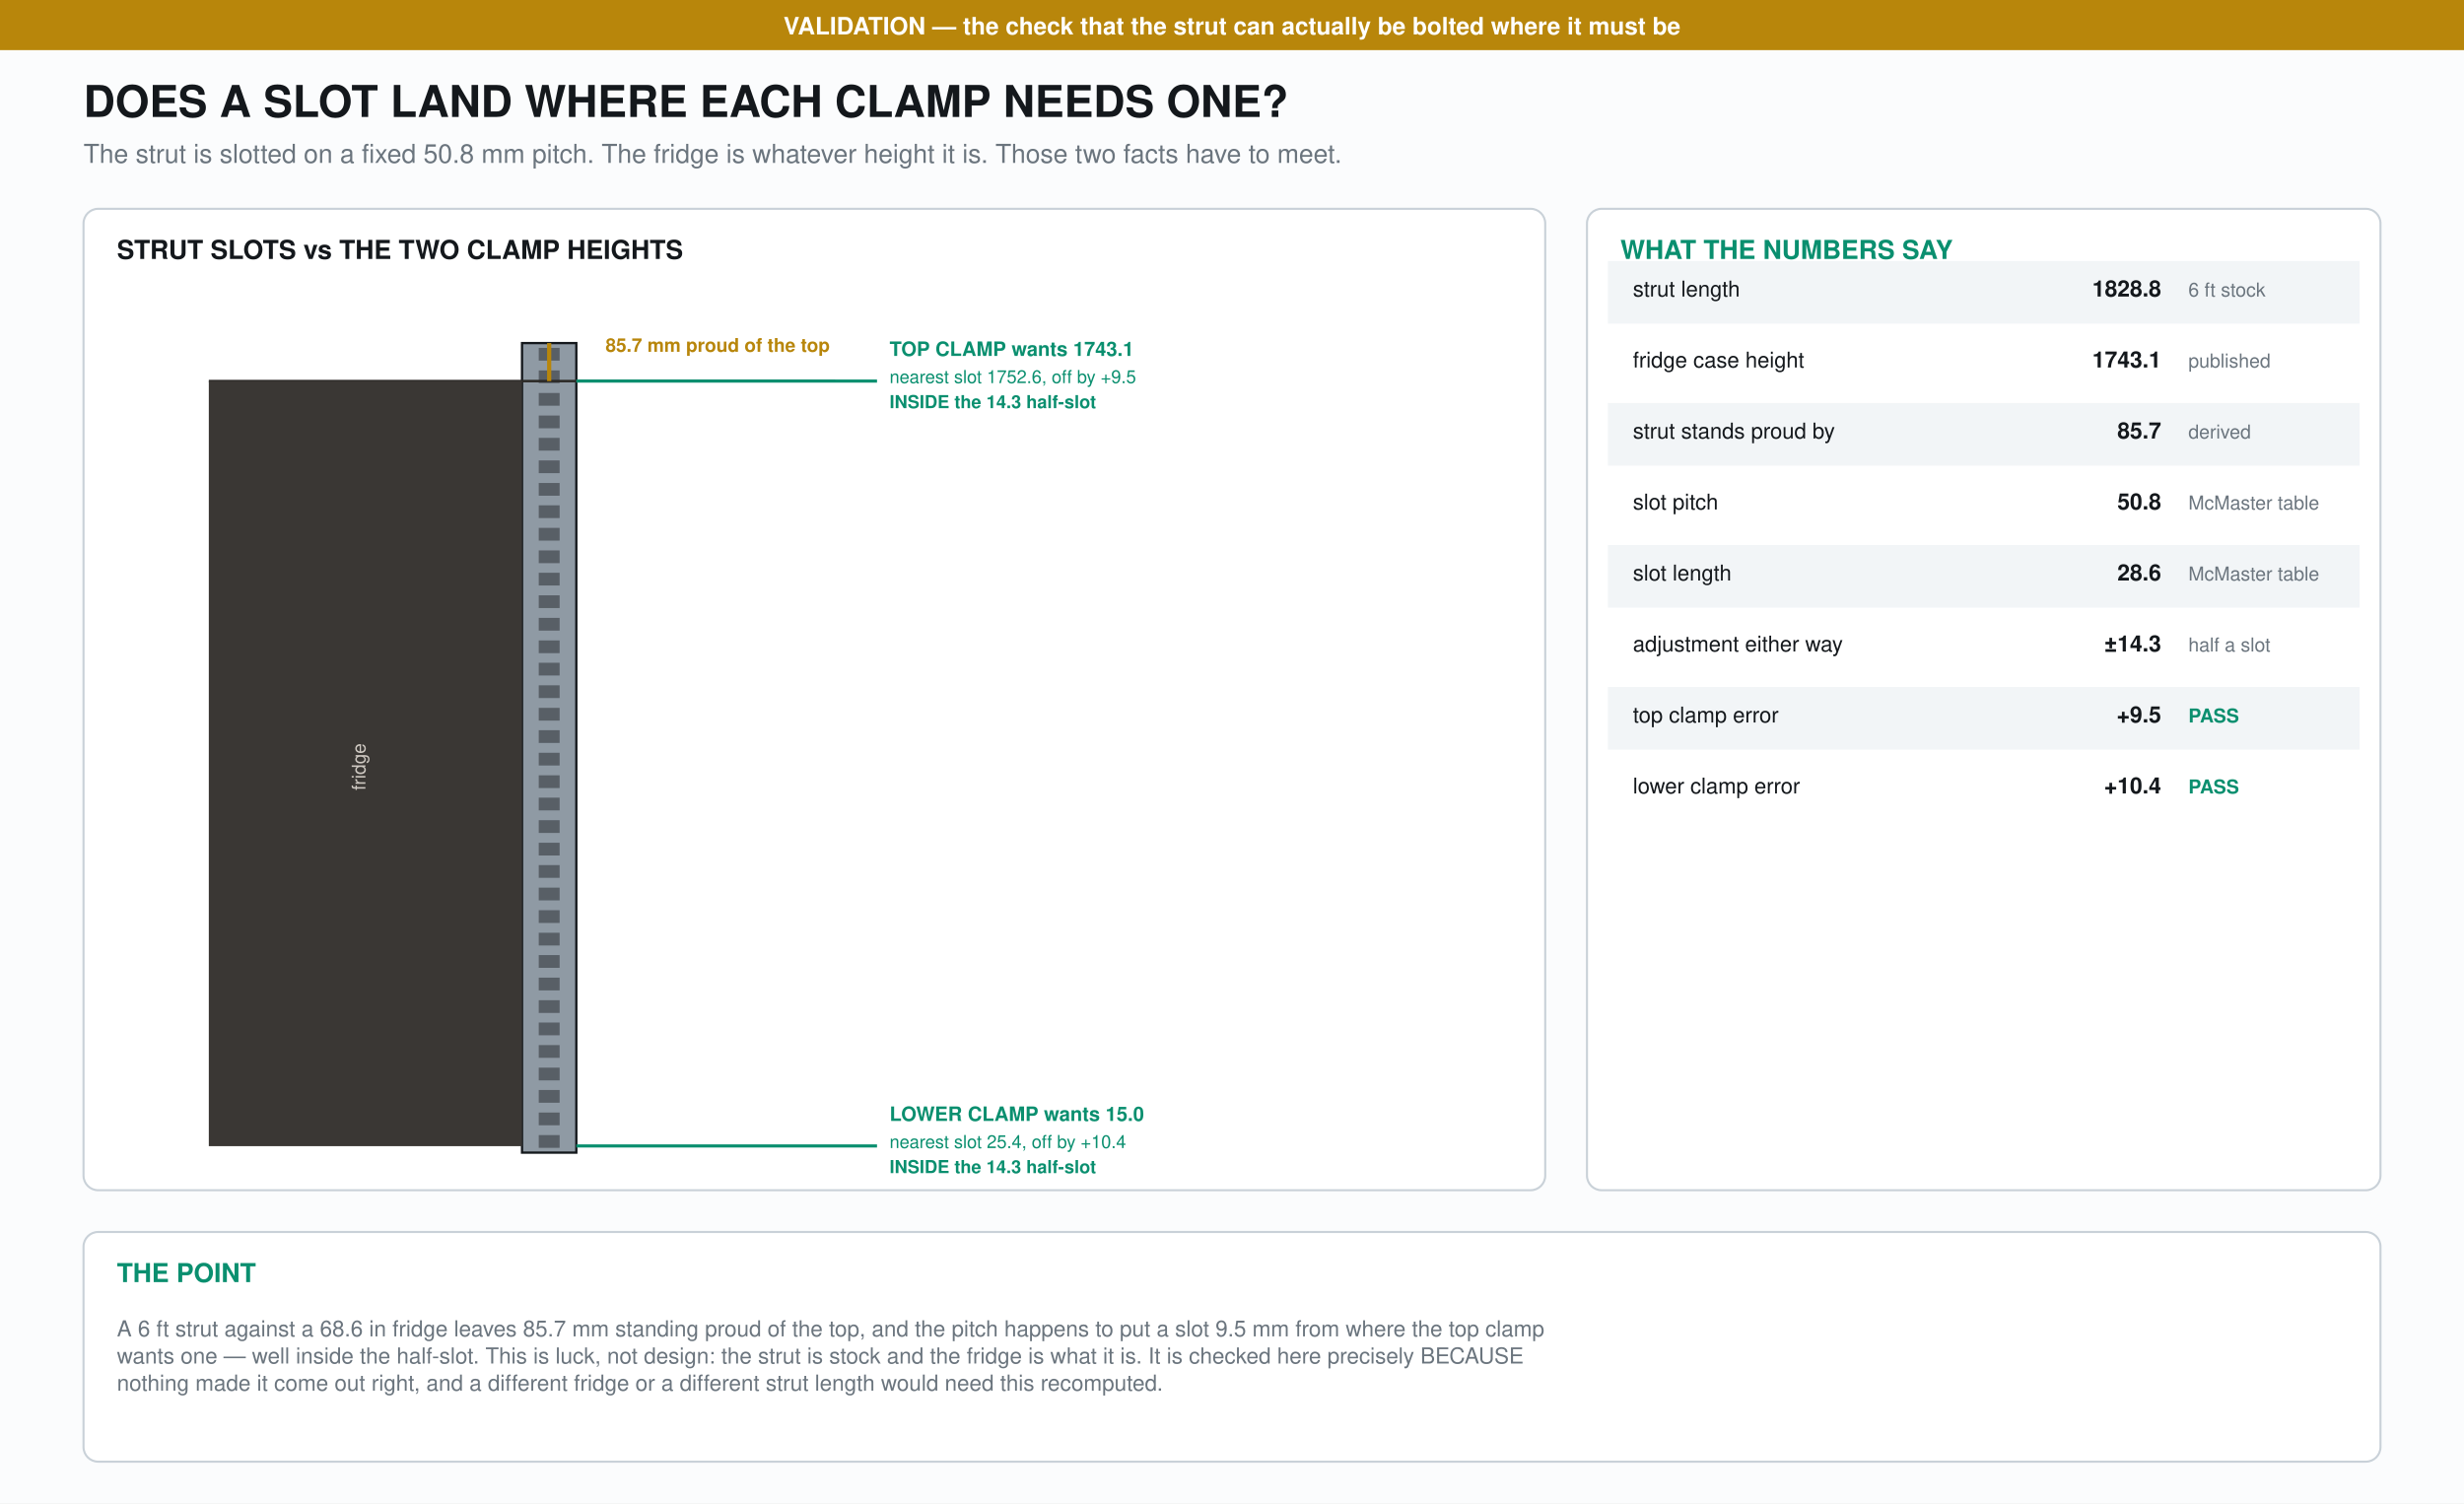
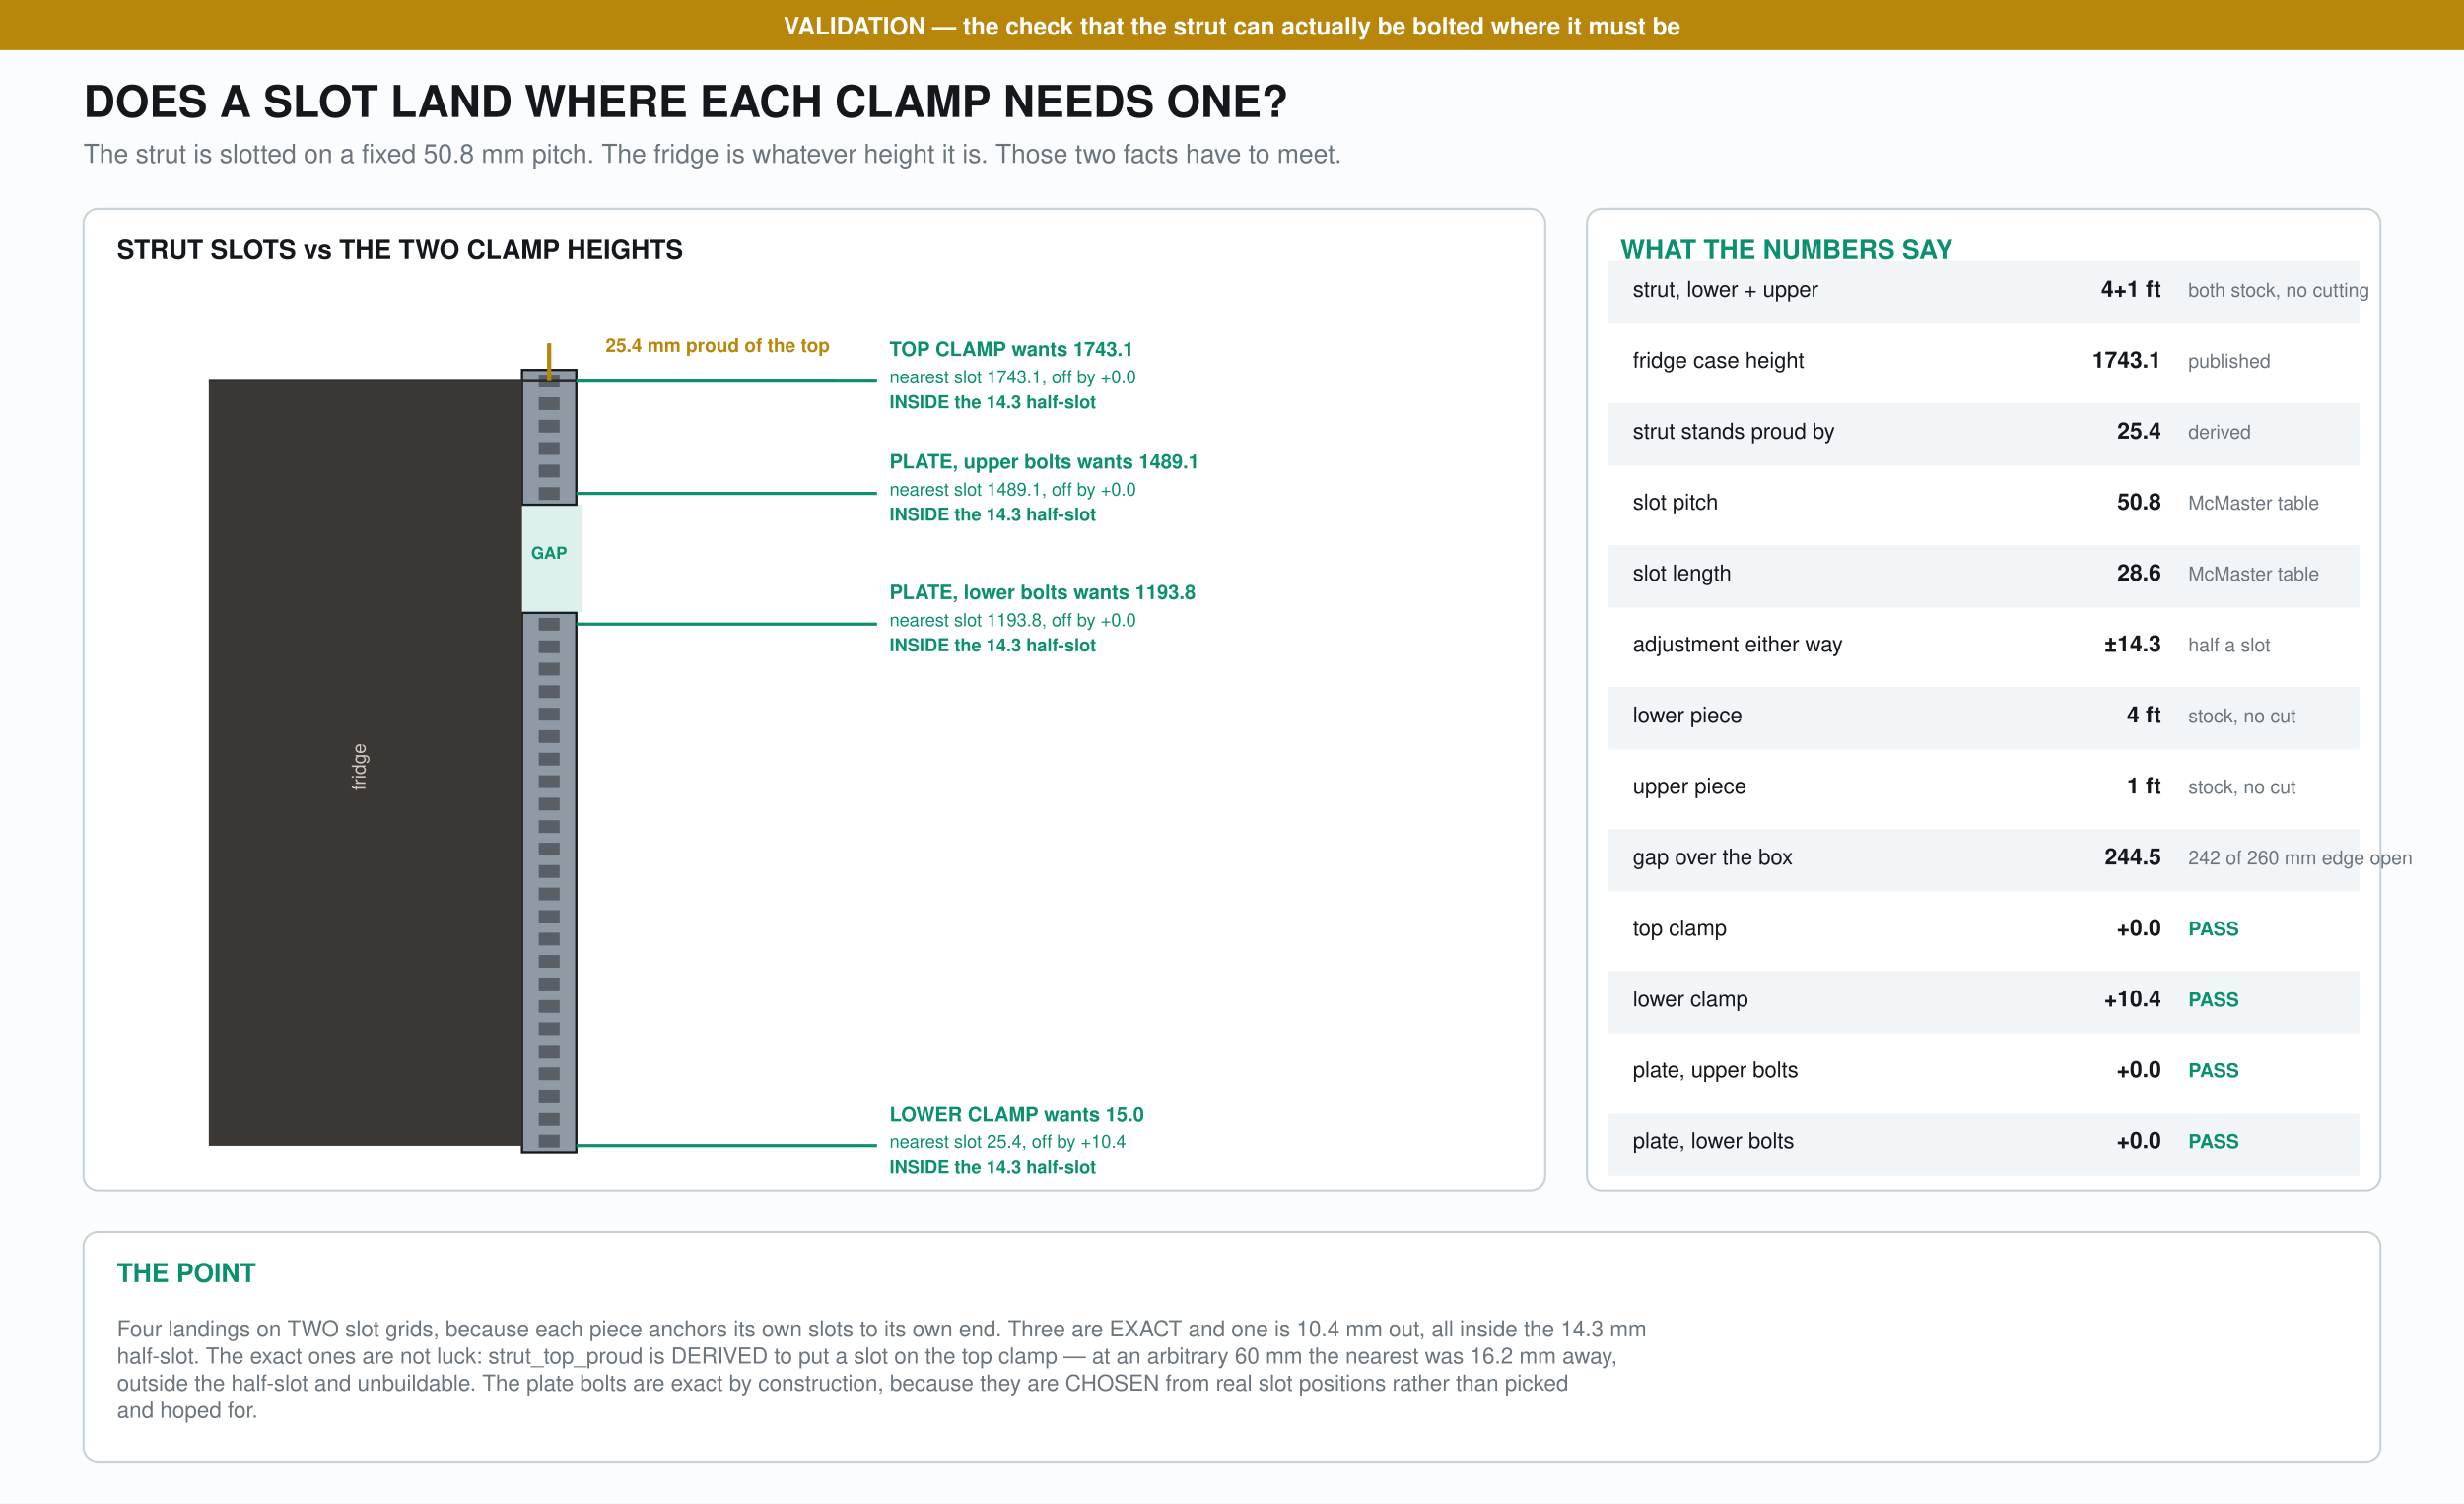
<svg xmlns="http://www.w3.org/2000/svg" width="1180" height="720" viewBox="0 0 1180 720">
  <rect width="1180" height="720" fill="#fbfcfd" />
  <rect width="1180" height="24" fill="#b8860b" />
  <text x="590.00" y="16.50" font-family="Helvetica,Arial,sans-serif" font-size="11.5" text-anchor="middle" fill="#fff" font-weight="bold">VALIDATION — the check that the strut can actually be bolted where it must be</text>
  <text x="40.00" y="56.00" font-family="Helvetica,Arial,sans-serif" font-size="21" text-anchor="start" fill="#14181c" font-weight="bold">DOES A SLOT LAND WHERE EACH CLAMP NEEDS ONE?</text>
  <text x="40.00" y="78.00" font-family="Helvetica,Arial,sans-serif" font-size="12.5" text-anchor="start" fill="#6b757e" font-weight="normal">The strut is slotted on a fixed 50.8 mm pitch. The fridge is whatever height it is. Those two facts have to meet.</text>
  <rect x="40.0" y="100.0" width="700.0" height="470.0" rx="7" fill="#fff" stroke="#c9d1d8" stroke-width="1" />
  <text x="56.00" y="124.00" font-family="Helvetica,Arial,sans-serif" font-size="12.5" text-anchor="start" fill="#14181c" font-weight="bold">STRUT SLOTS vs THE TWO CLAMP HEIGHTS</text>
-   <rect x="250.0" y="164.3" width="26" height="387.7" fill="#8f9aa4" stroke="#14181c" stroke-width="1.1" />
+   <rect x="250.0" y="293.5" width="26" height="258.5" fill="#8f9aa4" stroke="#14181c" stroke-width="1.1" />
  <rect x="258.0" y="543.6" width="10" height="6.1" fill="#14181c" fill-opacity="0.45" />
  <rect x="258.0" y="532.8" width="10" height="6.1" fill="#14181c" fill-opacity="0.45" />
  <rect x="258.0" y="522.0" width="10" height="6.1" fill="#14181c" fill-opacity="0.45" />
  <rect x="258.0" y="511.3" width="10" height="6.1" fill="#14181c" fill-opacity="0.45" />
  <rect x="258.0" y="500.5" width="10" height="6.1" fill="#14181c" fill-opacity="0.45" />
  <rect x="258.0" y="489.7" width="10" height="6.1" fill="#14181c" fill-opacity="0.45" />
  <rect x="258.0" y="479.0" width="10" height="6.1" fill="#14181c" fill-opacity="0.45" />
  <rect x="258.0" y="468.2" width="10" height="6.1" fill="#14181c" fill-opacity="0.45" />
  <rect x="258.0" y="457.4" width="10" height="6.1" fill="#14181c" fill-opacity="0.45" />
  <rect x="258.0" y="446.7" width="10" height="6.1" fill="#14181c" fill-opacity="0.45" />
  <rect x="258.0" y="435.9" width="10" height="6.1" fill="#14181c" fill-opacity="0.45" />
  <rect x="258.0" y="425.1" width="10" height="6.1" fill="#14181c" fill-opacity="0.45" />
  <rect x="258.0" y="414.3" width="10" height="6.1" fill="#14181c" fill-opacity="0.45" />
  <rect x="258.0" y="403.6" width="10" height="6.1" fill="#14181c" fill-opacity="0.45" />
  <rect x="258.0" y="392.8" width="10" height="6.1" fill="#14181c" fill-opacity="0.45" />
  <rect x="258.0" y="382.0" width="10" height="6.1" fill="#14181c" fill-opacity="0.45" />
  <rect x="258.0" y="371.3" width="10" height="6.1" fill="#14181c" fill-opacity="0.45" />
  <rect x="258.0" y="360.5" width="10" height="6.1" fill="#14181c" fill-opacity="0.45" />
  <rect x="258.0" y="349.7" width="10" height="6.1" fill="#14181c" fill-opacity="0.45" />
  <rect x="258.0" y="339.0" width="10" height="6.1" fill="#14181c" fill-opacity="0.45" />
  <rect x="258.0" y="328.2" width="10" height="6.1" fill="#14181c" fill-opacity="0.45" />
  <rect x="258.0" y="317.4" width="10" height="6.1" fill="#14181c" fill-opacity="0.45" />
  <rect x="258.0" y="306.7" width="10" height="6.1" fill="#14181c" fill-opacity="0.45" />
  <rect x="258.0" y="295.9" width="10" height="6.1" fill="#14181c" fill-opacity="0.45" />
-   <rect x="258.0" y="285.1" width="10" height="6.1" fill="#14181c" fill-opacity="0.45" />
-   <rect x="258.0" y="274.3" width="10" height="6.1" fill="#14181c" fill-opacity="0.45" />
-   <rect x="258.0" y="263.6" width="10" height="6.1" fill="#14181c" fill-opacity="0.45" />
-   <rect x="258.0" y="252.8" width="10" height="6.1" fill="#14181c" fill-opacity="0.45" />
-   <rect x="258.0" y="242.0" width="10" height="6.1" fill="#14181c" fill-opacity="0.45" />
-   <rect x="258.0" y="231.3" width="10" height="6.1" fill="#14181c" fill-opacity="0.45" />
-   <rect x="258.0" y="220.5" width="10" height="6.1" fill="#14181c" fill-opacity="0.45" />
-   <rect x="258.0" y="209.7" width="10" height="6.1" fill="#14181c" fill-opacity="0.45" />
-   <rect x="258.0" y="199.0" width="10" height="6.1" fill="#14181c" fill-opacity="0.45" />
-   <rect x="258.0" y="188.2" width="10" height="6.1" fill="#14181c" fill-opacity="0.45" />
-   <rect x="258.0" y="177.4" width="10" height="6.1" fill="#14181c" fill-opacity="0.45" />
-   <rect x="258.0" y="166.6" width="10" height="6.1" fill="#14181c" fill-opacity="0.45" />
+   <rect x="250.0" y="177.1" width="26" height="64.6" fill="#8f9aa4" stroke="#14181c" stroke-width="1.1" />
+   <rect x="258.0" y="233.3" width="10" height="6.1" fill="#14181c" fill-opacity="0.45" />
+   <rect x="258.0" y="222.5" width="10" height="6.1" fill="#14181c" fill-opacity="0.45" />
+   <rect x="258.0" y="211.7" width="10" height="6.1" fill="#14181c" fill-opacity="0.45" />
+   <rect x="258.0" y="201.0" width="10" height="6.1" fill="#14181c" fill-opacity="0.45" />
+   <rect x="258.0" y="190.2" width="10" height="6.1" fill="#14181c" fill-opacity="0.45" />
+   <rect x="258.0" y="179.4" width="10" height="6.1" fill="#14181c" fill-opacity="0.45" />
+   <rect x="247.0" y="241.7" width="32" height="51.8" fill="#0a8f6f" fill-opacity="0.14" />
+   <text x="263.00" y="267.62" font-family="Helvetica,Arial,sans-serif" font-size="8.0" text-anchor="middle" fill="#0a8f6f" font-weight="bold">GAP</text>
  <line x1="100.0" y1="182.5" x2="400.0" y2="182.5" stroke="#2b2926" stroke-width="1.2" />
  <rect x="100.0" y="182.5" width="150" height="366.4" fill="#3a3734" />
  <text x="175.00" y="367.23" font-family="Helvetica,Arial,sans-serif" font-size="9" text-anchor="middle" fill="#cfc9c2" font-weight="normal" transform="rotate(-90.0 175.00 367.23)">fridge</text>
  <line x1="276.0" y1="182.5" x2="420.0" y2="182.5" stroke="#0a8f6f" stroke-width="1.5" />
  <text x="426.00" y="170.47" font-family="Helvetica,Arial,sans-serif" font-size="9.5" text-anchor="start" fill="#0a8f6f" font-weight="bold">TOP CLAMP wants 1743.1</text>
-   <text x="426.00" y="183.47" font-family="Helvetica,Arial,sans-serif" font-size="8.6" text-anchor="start" fill="#0a8f6f" font-weight="normal">nearest slot 1752.6, off by +9.5</text>
+   <text x="426.00" y="183.47" font-family="Helvetica,Arial,sans-serif" font-size="8.6" text-anchor="start" fill="#0a8f6f" font-weight="normal">nearest slot 1743.1, off by +0.0</text>
  <text x="426.00" y="195.47" font-family="Helvetica,Arial,sans-serif" font-size="8.6" text-anchor="start" fill="#0a8f6f" font-weight="bold">INSIDE the 14.3 half-slot</text>
  <line x1="276.0" y1="548.8" x2="420.0" y2="548.8" stroke="#0a8f6f" stroke-width="1.5" />
  <text x="426.00" y="536.82" font-family="Helvetica,Arial,sans-serif" font-size="9.5" text-anchor="start" fill="#0a8f6f" font-weight="bold">LOWER CLAMP wants 15.0</text>
  <text x="426.00" y="549.82" font-family="Helvetica,Arial,sans-serif" font-size="8.6" text-anchor="start" fill="#0a8f6f" font-weight="normal">nearest slot 25.4, off by +10.4</text>
  <text x="426.00" y="561.82" font-family="Helvetica,Arial,sans-serif" font-size="8.6" text-anchor="start" fill="#0a8f6f" font-weight="bold">INSIDE the 14.3 half-slot</text>
+   <line x1="276.0" y1="236.3" x2="420.0" y2="236.3" stroke="#0a8f6f" stroke-width="1.5" />
+   <text x="426.00" y="224.32" font-family="Helvetica,Arial,sans-serif" font-size="9.5" text-anchor="start" fill="#0a8f6f" font-weight="bold">PLATE, upper bolts wants 1489.1</text>
+   <text x="426.00" y="237.32" font-family="Helvetica,Arial,sans-serif" font-size="8.6" text-anchor="start" fill="#0a8f6f" font-weight="normal">nearest slot 1489.1, off by +0.0</text>
+   <text x="426.00" y="249.32" font-family="Helvetica,Arial,sans-serif" font-size="8.6" text-anchor="start" fill="#0a8f6f" font-weight="bold">INSIDE the 14.3 half-slot</text>
+   <line x1="276.0" y1="298.9" x2="420.0" y2="298.9" stroke="#0a8f6f" stroke-width="1.5" />
+   <text x="426.00" y="286.91" font-family="Helvetica,Arial,sans-serif" font-size="9.5" text-anchor="start" fill="#0a8f6f" font-weight="bold">PLATE, lower bolts wants 1193.8</text>
+   <text x="426.00" y="299.91" font-family="Helvetica,Arial,sans-serif" font-size="8.6" text-anchor="start" fill="#0a8f6f" font-weight="normal">nearest slot 1193.8, off by +0.0</text>
+   <text x="426.00" y="311.91" font-family="Helvetica,Arial,sans-serif" font-size="8.6" text-anchor="start" fill="#0a8f6f" font-weight="bold">INSIDE the 14.3 half-slot</text>
  <line x1="263.0" y1="164.3" x2="263.0" y2="182.5" stroke="#b8860b" stroke-width="2" />
-   <text x="290.00" y="168.47" font-family="Helvetica,Arial,sans-serif" font-size="9.0" text-anchor="start" fill="#b8860b" font-weight="bold">85.7 mm proud of the top</text>
+   <text x="290.00" y="168.47" font-family="Helvetica,Arial,sans-serif" font-size="9.0" text-anchor="start" fill="#b8860b" font-weight="bold">25.4 mm proud of the top</text>
  <rect x="760.0" y="100.0" width="380.0" height="470.0" rx="7" fill="#fff" stroke="#c9d1d8" stroke-width="1" />
  <text x="776.00" y="124.00" font-family="Helvetica,Arial,sans-serif" font-size="12.5" text-anchor="start" fill="#0a8f6f" font-weight="bold">WHAT THE NUMBERS SAY</text>
  <rect x="770" y="125.0" width="360" height="30" fill="#f2f5f7" />
-   <text x="782.00" y="142.00" font-family="Helvetica,Arial,sans-serif" font-size="10.4" text-anchor="start" fill="#14181c" font-weight="normal">strut length</text>
-   <text x="1035.00" y="142.00" font-family="Helvetica,Arial,sans-serif" font-size="10.8" text-anchor="end" fill="#14181c" font-weight="bold">1828.8</text>
-   <text x="1048.00" y="142.00" font-family="Helvetica,Arial,sans-serif" font-size="9.2" text-anchor="start" fill="#6b757e" font-weight="normal">6 ft stock</text>
+   <text x="782.00" y="142.00" font-family="Helvetica,Arial,sans-serif" font-size="10.4" text-anchor="start" fill="#14181c" font-weight="normal">strut, lower + upper</text>
+   <text x="1035.00" y="142.00" font-family="Helvetica,Arial,sans-serif" font-size="10.8" text-anchor="end" fill="#14181c" font-weight="bold">4+1 ft</text>
+   <text x="1048.00" y="142.00" font-family="Helvetica,Arial,sans-serif" font-size="9.2" text-anchor="start" fill="#6b757e" font-weight="normal">both stock, no cutting</text>
  <text x="782.00" y="176.00" font-family="Helvetica,Arial,sans-serif" font-size="10.4" text-anchor="start" fill="#14181c" font-weight="normal">fridge case height</text>
  <text x="1035.00" y="176.00" font-family="Helvetica,Arial,sans-serif" font-size="10.8" text-anchor="end" fill="#14181c" font-weight="bold">1743.1</text>
  <text x="1048.00" y="176.00" font-family="Helvetica,Arial,sans-serif" font-size="9.2" text-anchor="start" fill="#6b757e" font-weight="normal">published</text>
  <rect x="770" y="193.0" width="360" height="30" fill="#f2f5f7" />
  <text x="782.00" y="210.00" font-family="Helvetica,Arial,sans-serif" font-size="10.4" text-anchor="start" fill="#14181c" font-weight="normal">strut stands proud by</text>
-   <text x="1035.00" y="210.00" font-family="Helvetica,Arial,sans-serif" font-size="10.8" text-anchor="end" fill="#14181c" font-weight="bold">85.7</text>
+   <text x="1035.00" y="210.00" font-family="Helvetica,Arial,sans-serif" font-size="10.8" text-anchor="end" fill="#14181c" font-weight="bold">25.4</text>
  <text x="1048.00" y="210.00" font-family="Helvetica,Arial,sans-serif" font-size="9.2" text-anchor="start" fill="#6b757e" font-weight="normal">derived</text>
  <text x="782.00" y="244.00" font-family="Helvetica,Arial,sans-serif" font-size="10.4" text-anchor="start" fill="#14181c" font-weight="normal">slot pitch</text>
  <text x="1035.00" y="244.00" font-family="Helvetica,Arial,sans-serif" font-size="10.8" text-anchor="end" fill="#14181c" font-weight="bold">50.8</text>
  <text x="1048.00" y="244.00" font-family="Helvetica,Arial,sans-serif" font-size="9.2" text-anchor="start" fill="#6b757e" font-weight="normal">McMaster table</text>
  <rect x="770" y="261.0" width="360" height="30" fill="#f2f5f7" />
  <text x="782.00" y="278.00" font-family="Helvetica,Arial,sans-serif" font-size="10.4" text-anchor="start" fill="#14181c" font-weight="normal">slot length</text>
  <text x="1035.00" y="278.00" font-family="Helvetica,Arial,sans-serif" font-size="10.8" text-anchor="end" fill="#14181c" font-weight="bold">28.6</text>
  <text x="1048.00" y="278.00" font-family="Helvetica,Arial,sans-serif" font-size="9.2" text-anchor="start" fill="#6b757e" font-weight="normal">McMaster table</text>
  <text x="782.00" y="312.00" font-family="Helvetica,Arial,sans-serif" font-size="10.4" text-anchor="start" fill="#14181c" font-weight="normal">adjustment either way</text>
  <text x="1035.00" y="312.00" font-family="Helvetica,Arial,sans-serif" font-size="10.8" text-anchor="end" fill="#14181c" font-weight="bold">±14.3</text>
  <text x="1048.00" y="312.00" font-family="Helvetica,Arial,sans-serif" font-size="9.2" text-anchor="start" fill="#6b757e" font-weight="normal">half a slot</text>
  <rect x="770" y="329.0" width="360" height="30" fill="#f2f5f7" />
-   <text x="782.00" y="346.00" font-family="Helvetica,Arial,sans-serif" font-size="10.4" text-anchor="start" fill="#14181c" font-weight="normal">top clamp error</text>
-   <text x="1035.00" y="346.00" font-family="Helvetica,Arial,sans-serif" font-size="10.8" text-anchor="end" fill="#14181c" font-weight="bold">+9.5</text>
-   <text x="1048.00" y="346.00" font-family="Helvetica,Arial,sans-serif" font-size="9.2" text-anchor="start" fill="#0a8f6f" font-weight="bold">PASS</text>
-   <text x="782.00" y="380.00" font-family="Helvetica,Arial,sans-serif" font-size="10.4" text-anchor="start" fill="#14181c" font-weight="normal">lower clamp error</text>
-   <text x="1035.00" y="380.00" font-family="Helvetica,Arial,sans-serif" font-size="10.8" text-anchor="end" fill="#14181c" font-weight="bold">+10.4</text>
-   <text x="1048.00" y="380.00" font-family="Helvetica,Arial,sans-serif" font-size="9.2" text-anchor="start" fill="#0a8f6f" font-weight="bold">PASS</text>
+   <text x="782.00" y="346.00" font-family="Helvetica,Arial,sans-serif" font-size="10.4" text-anchor="start" fill="#14181c" font-weight="normal">lower piece</text>
+   <text x="1035.00" y="346.00" font-family="Helvetica,Arial,sans-serif" font-size="10.8" text-anchor="end" fill="#14181c" font-weight="bold">4 ft</text>
+   <text x="1048.00" y="346.00" font-family="Helvetica,Arial,sans-serif" font-size="9.2" text-anchor="start" fill="#6b757e" font-weight="normal">stock, no cut</text>
+   <text x="782.00" y="380.00" font-family="Helvetica,Arial,sans-serif" font-size="10.4" text-anchor="start" fill="#14181c" font-weight="normal">upper piece</text>
+   <text x="1035.00" y="380.00" font-family="Helvetica,Arial,sans-serif" font-size="10.8" text-anchor="end" fill="#14181c" font-weight="bold">1 ft</text>
+   <text x="1048.00" y="380.00" font-family="Helvetica,Arial,sans-serif" font-size="9.2" text-anchor="start" fill="#6b757e" font-weight="normal">stock, no cut</text>
+   <rect x="770" y="397.0" width="360" height="30" fill="#f2f5f7" />
+   <text x="782.00" y="414.00" font-family="Helvetica,Arial,sans-serif" font-size="10.4" text-anchor="start" fill="#14181c" font-weight="normal">gap over the box</text>
+   <text x="1035.00" y="414.00" font-family="Helvetica,Arial,sans-serif" font-size="10.8" text-anchor="end" fill="#14181c" font-weight="bold">244.5</text>
+   <text x="1048.00" y="414.00" font-family="Helvetica,Arial,sans-serif" font-size="9.2" text-anchor="start" fill="#6b757e" font-weight="normal">242 of 260 mm edge open</text>
+   <text x="782.00" y="448.00" font-family="Helvetica,Arial,sans-serif" font-size="10.4" text-anchor="start" fill="#14181c" font-weight="normal">top clamp</text>
+   <text x="1035.00" y="448.00" font-family="Helvetica,Arial,sans-serif" font-size="10.8" text-anchor="end" fill="#14181c" font-weight="bold">+0.0</text>
+   <text x="1048.00" y="448.00" font-family="Helvetica,Arial,sans-serif" font-size="9.2" text-anchor="start" fill="#0a8f6f" font-weight="bold">PASS</text>
+   <rect x="770" y="465.0" width="360" height="30" fill="#f2f5f7" />
+   <text x="782.00" y="482.00" font-family="Helvetica,Arial,sans-serif" font-size="10.4" text-anchor="start" fill="#14181c" font-weight="normal">lower clamp</text>
+   <text x="1035.00" y="482.00" font-family="Helvetica,Arial,sans-serif" font-size="10.8" text-anchor="end" fill="#14181c" font-weight="bold">+10.4</text>
+   <text x="1048.00" y="482.00" font-family="Helvetica,Arial,sans-serif" font-size="9.2" text-anchor="start" fill="#0a8f6f" font-weight="bold">PASS</text>
+   <text x="782.00" y="516.00" font-family="Helvetica,Arial,sans-serif" font-size="10.4" text-anchor="start" fill="#14181c" font-weight="normal">plate, upper bolts</text>
+   <text x="1035.00" y="516.00" font-family="Helvetica,Arial,sans-serif" font-size="10.8" text-anchor="end" fill="#14181c" font-weight="bold">+0.0</text>
+   <text x="1048.00" y="516.00" font-family="Helvetica,Arial,sans-serif" font-size="9.2" text-anchor="start" fill="#0a8f6f" font-weight="bold">PASS</text>
+   <rect x="770" y="533.0" width="360" height="30" fill="#f2f5f7" />
+   <text x="782.00" y="550.00" font-family="Helvetica,Arial,sans-serif" font-size="10.4" text-anchor="start" fill="#14181c" font-weight="normal">plate, lower bolts</text>
+   <text x="1035.00" y="550.00" font-family="Helvetica,Arial,sans-serif" font-size="10.8" text-anchor="end" fill="#14181c" font-weight="bold">+0.0</text>
+   <text x="1048.00" y="550.00" font-family="Helvetica,Arial,sans-serif" font-size="9.2" text-anchor="start" fill="#0a8f6f" font-weight="bold">PASS</text>
  <rect x="40.0" y="590.0" width="1100.0" height="110.0" rx="7" fill="#fff" stroke="#c9d1d8" stroke-width="1" />
  <text x="56.00" y="614.00" font-family="Helvetica,Arial,sans-serif" font-size="12.5" text-anchor="start" fill="#0a8f6f" font-weight="bold">THE POINT</text>
-   <text x="56.00" y="640.00" font-family="Helvetica,Arial,sans-serif" font-size="10.6" text-anchor="start" fill="#6b757e" font-weight="normal">A 6 ft strut against a 68.6 in fridge leaves 85.7 mm standing proud of the top, and the pitch happens to put a slot 9.5 mm from where the top clamp</text>
-   <text x="56.00" y="653.00" font-family="Helvetica,Arial,sans-serif" font-size="10.6" text-anchor="start" fill="#6b757e" font-weight="normal">wants one — well inside the half-slot. This is luck, not design: the strut is stock and the fridge is what it is. It is checked here precisely BECAUSE</text>
-   <text x="56.00" y="666.00" font-family="Helvetica,Arial,sans-serif" font-size="10.6" text-anchor="start" fill="#6b757e" font-weight="normal">nothing made it come out right, and a different fridge or a different strut length would need this recomputed.</text>
+   <text x="56.00" y="640.00" font-family="Helvetica,Arial,sans-serif" font-size="10.6" text-anchor="start" fill="#6b757e" font-weight="normal">Four landings on TWO slot grids, because each piece anchors its own slots to its own end. Three are EXACT and one is 10.4 mm out, all inside the 14.3 mm</text>
+   <text x="56.00" y="653.00" font-family="Helvetica,Arial,sans-serif" font-size="10.6" text-anchor="start" fill="#6b757e" font-weight="normal">half-slot. The exact ones are not luck: strut_top_proud is DERIVED to put a slot on the top clamp — at an arbitrary 60 mm the nearest was 16.2 mm away,</text>
+   <text x="56.00" y="666.00" font-family="Helvetica,Arial,sans-serif" font-size="10.6" text-anchor="start" fill="#6b757e" font-weight="normal">outside the half-slot and unbuildable. The plate bolts are exact by construction, because they are CHOSEN from real slot positions rather than picked</text>
+   <text x="56.00" y="679.00" font-family="Helvetica,Arial,sans-serif" font-size="10.6" text-anchor="start" fill="#6b757e" font-weight="normal">and hoped for.</text>
</svg>
